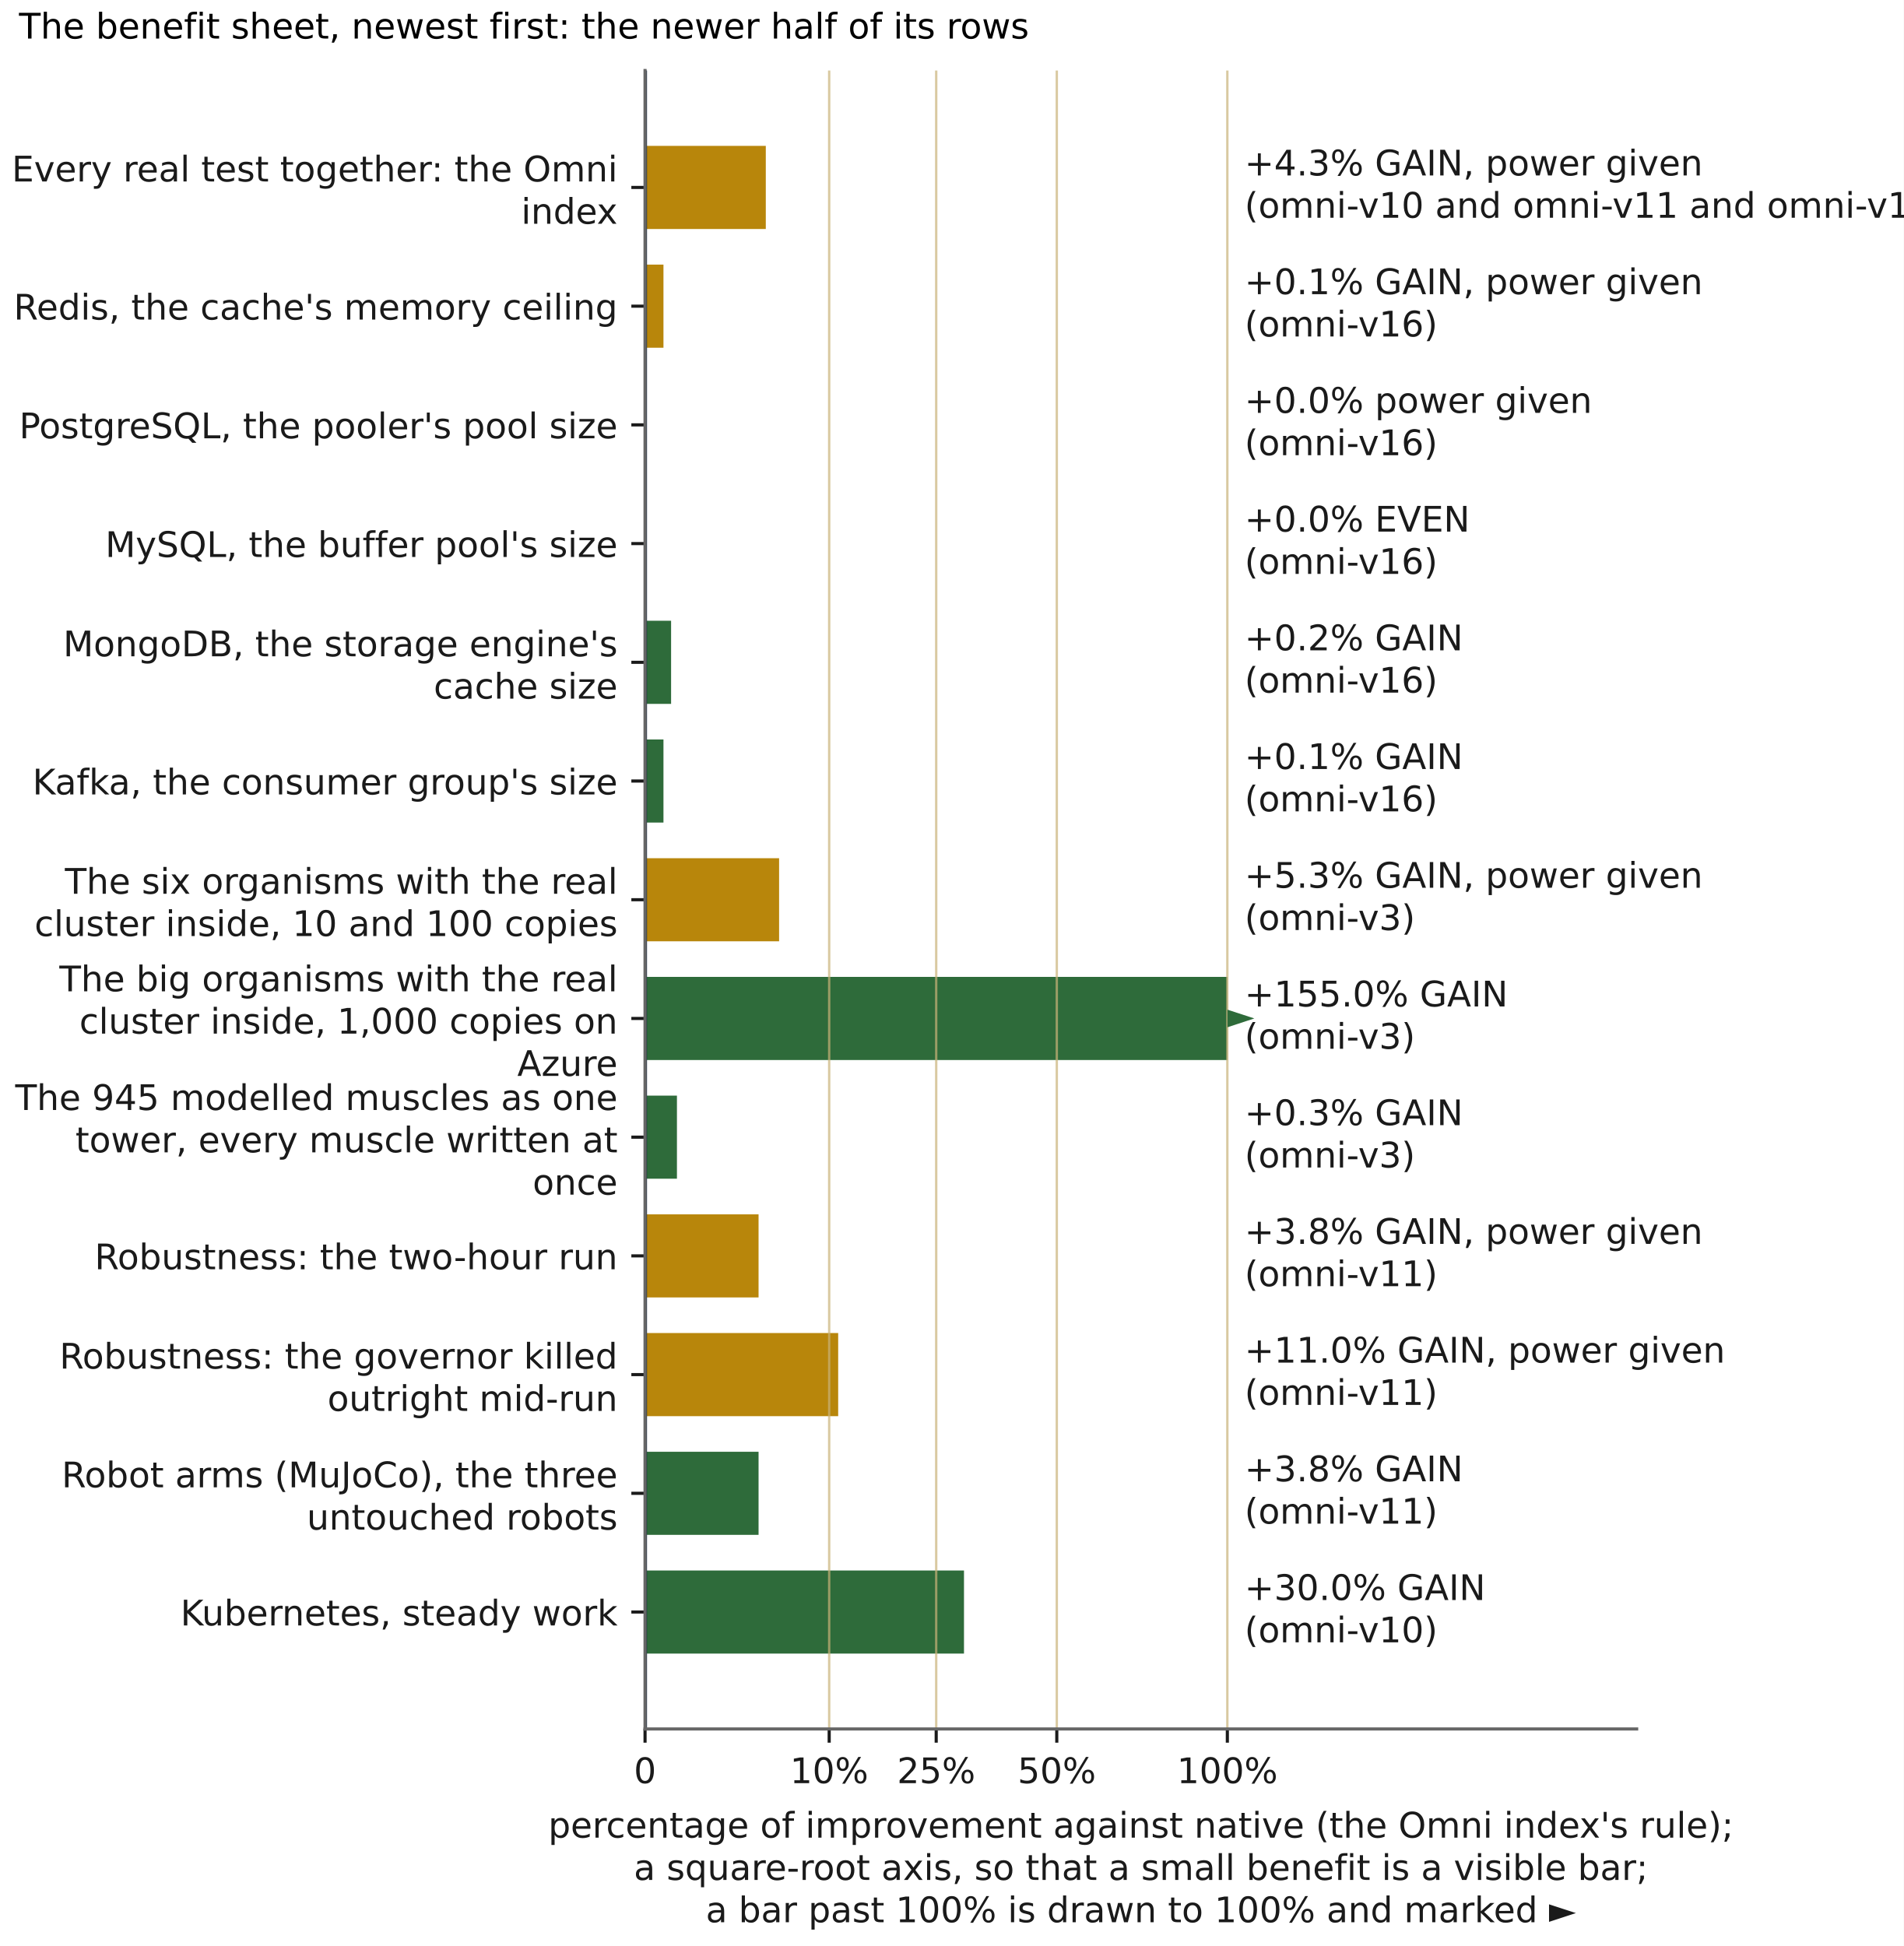
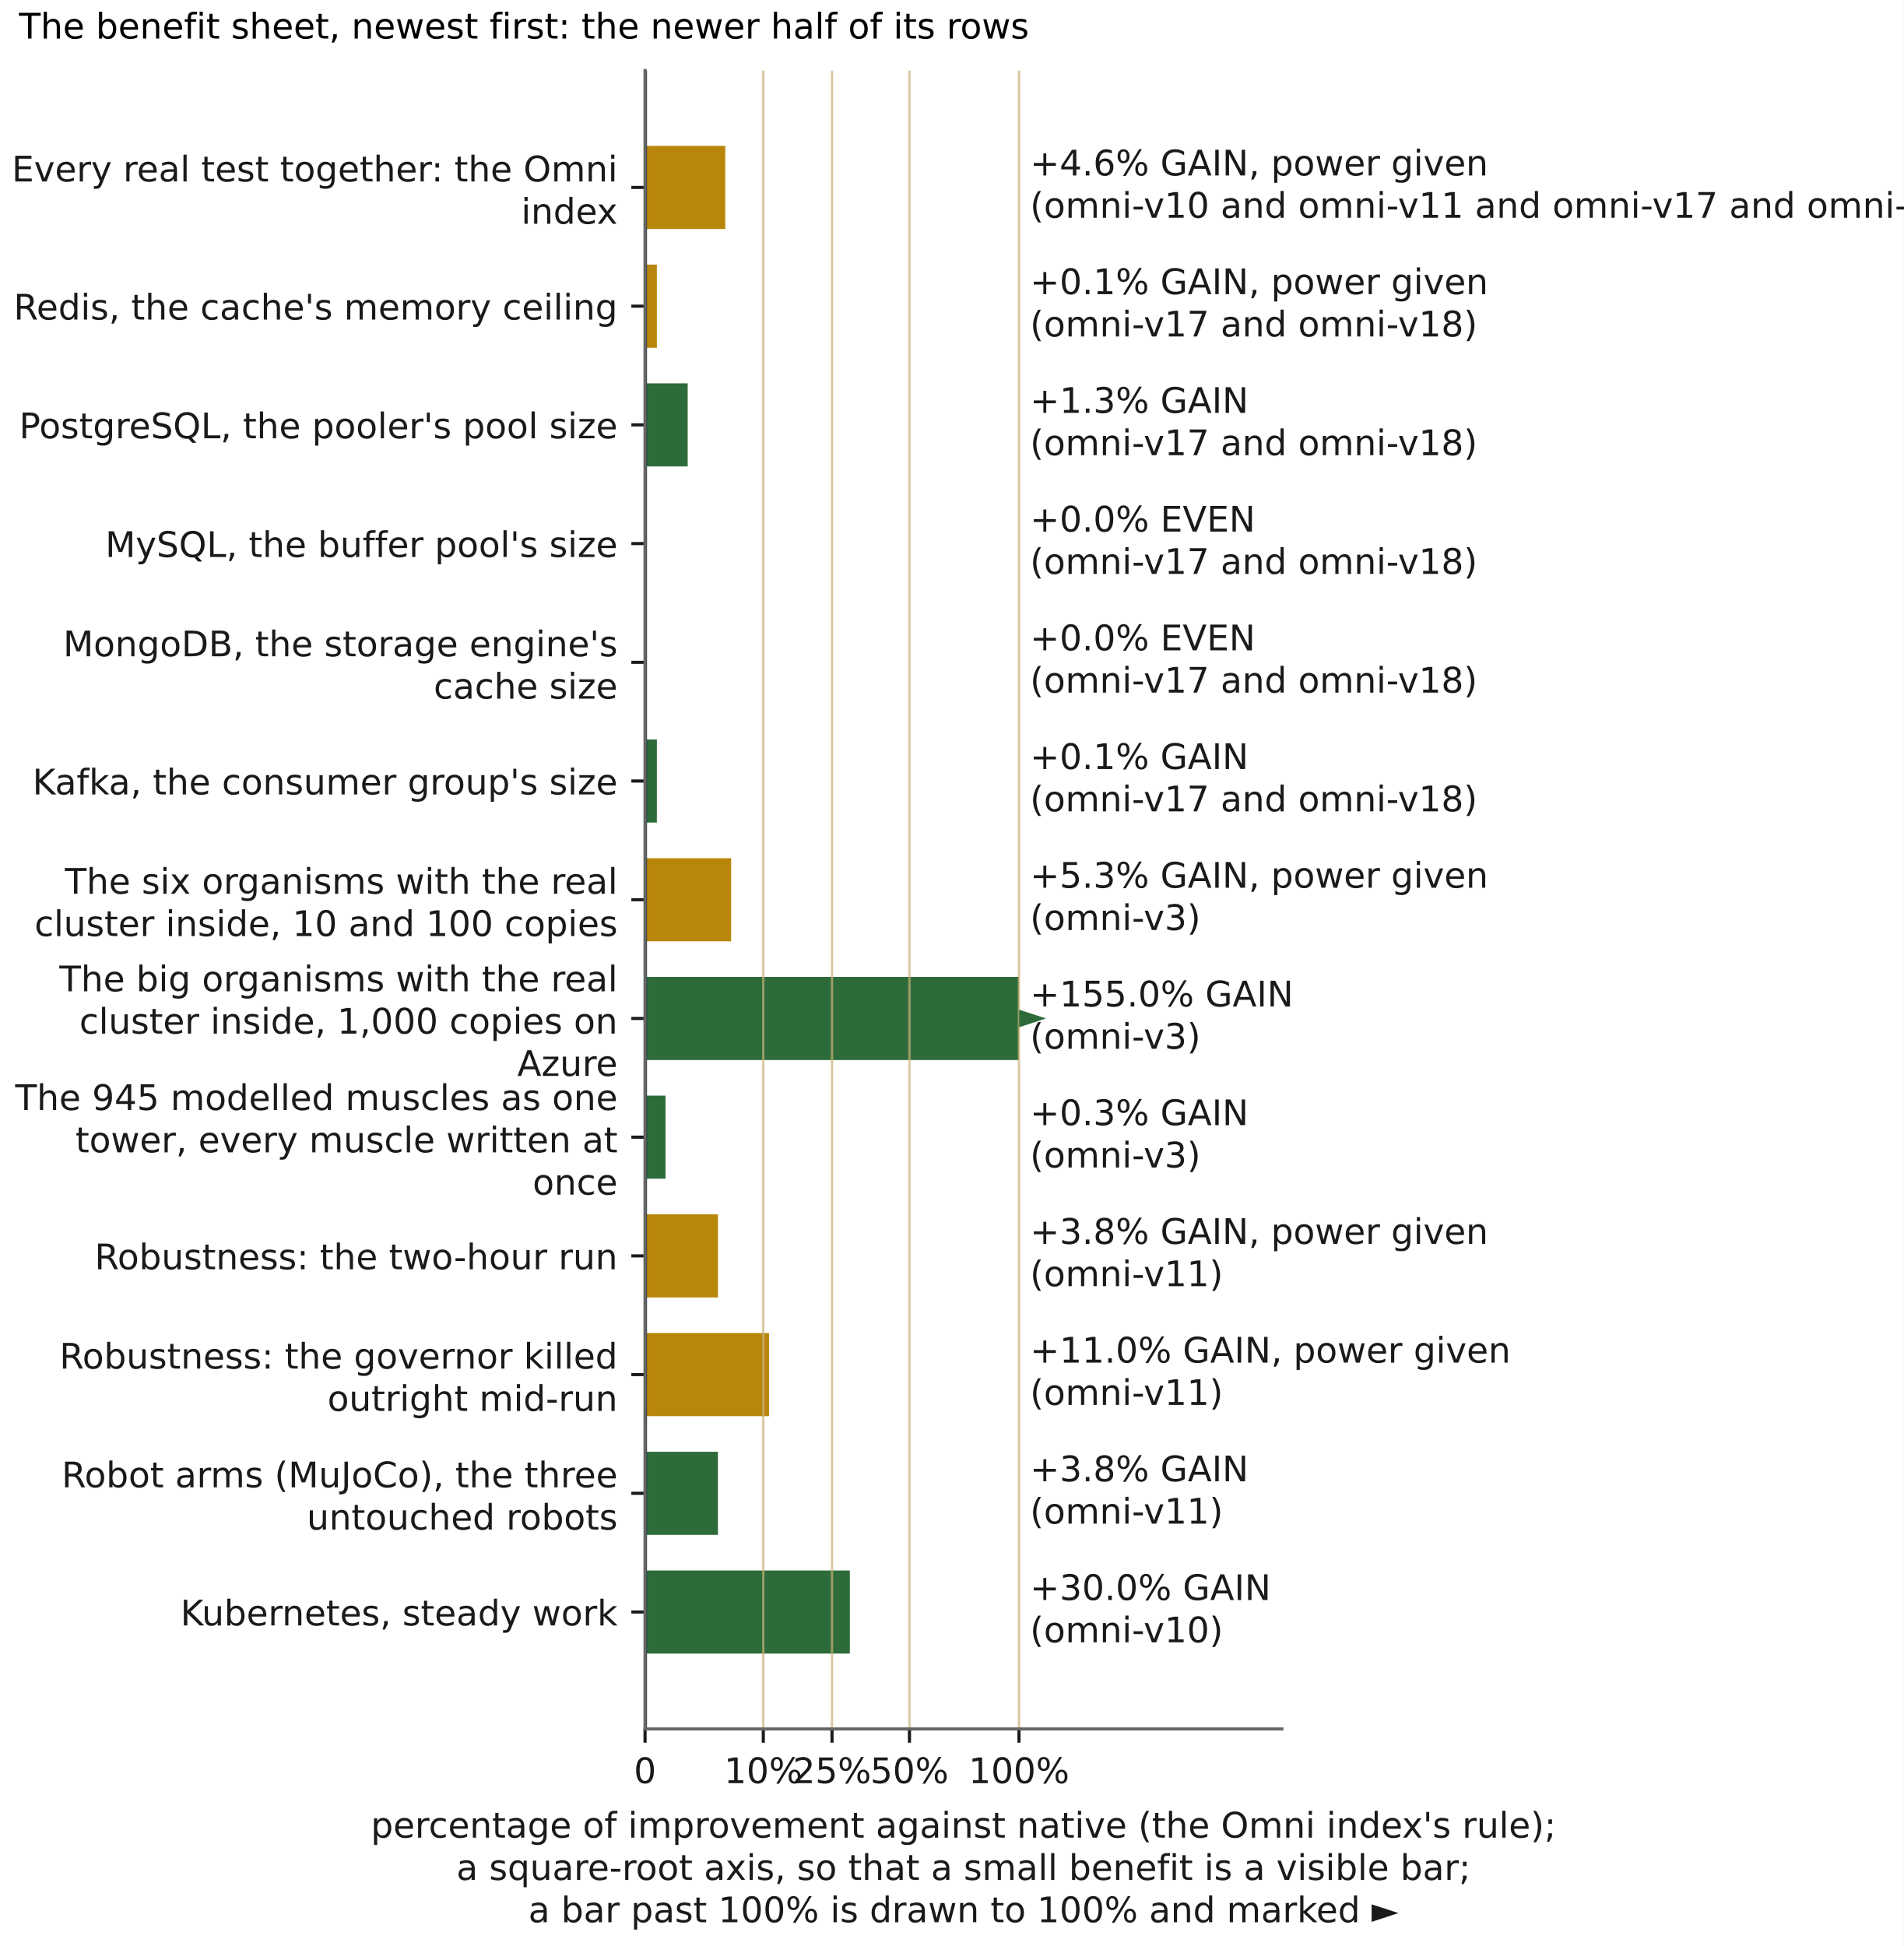
<svg xmlns="http://www.w3.org/2000/svg" xmlns:xlink="http://www.w3.org/1999/xlink" width="486pt" height="496.8pt" viewBox="0 0 486 496.8" version="1.1">
  <defs>
    <style type="text/css">*{stroke-linejoin: round; stroke-linecap: butt}</style>
  </defs>
  <g id="figure_1">
    <g id="patch_1">
      <path d="M 0 496.8  L 486 496.8  L 486 0  L 0 0  z " style="fill: #ffffff" />
    </g>
    <g id="axes_1">
      <g id="patch_2">
-         <path d="M 164.674 441.392  L 417.823 441.392  L 417.823 18.001  L 164.674 18.001  z " style="fill: #ffffff" />
+         <path d="M 164.674 441.392  L 327.239 441.392  L 327.239 18.001  L 164.674 18.001  z " style="fill: #ffffff" />
      </g>
      <g id="patch_3">
-         <path d="M 164.674 422.147  L 246.095 422.147  L 246.095 400.932  L 164.674 400.932  z " clip-path="url(#pf1755cdc02)" style="fill: #2e6b3a" />
+         <path d="M 164.674 422.147  L 216.96 422.147  L 216.96 400.932  L 164.674 400.932  z " clip-path="url(#pf378763b90)" style="fill: #2e6b3a" />
      </g>
      <g id="patch_4">
-         <path d="M 164.674 391.84  L 193.652 391.84  L 193.652 370.625  L 164.674 370.625  z " clip-path="url(#pf1755cdc02)" style="fill: #2e6b3a" />
+         <path d="M 164.674 391.84  L 183.283 391.84  L 183.283 370.625  L 164.674 370.625  z " clip-path="url(#pf378763b90)" style="fill: #2e6b3a" />
      </g>
      <g id="patch_5">
-         <path d="M 164.674 361.533  L 213.977 361.533  L 213.977 340.318  L 164.674 340.318  z " clip-path="url(#pf1755cdc02)" style="fill: #b8860b" />
+         <path d="M 164.674 361.533  L 196.335 361.533  L 196.335 340.318  L 164.674 340.318  z " clip-path="url(#pf378763b90)" style="fill: #b8860b" />
      </g>
      <g id="patch_6">
-         <path d="M 164.674 331.226  L 193.652 331.226  L 193.652 310.011  L 164.674 310.011  z " clip-path="url(#pf1755cdc02)" style="fill: #b8860b" />
+         <path d="M 164.674 331.226  L 183.283 331.226  L 183.283 310.011  L 164.674 310.011  z " clip-path="url(#pf378763b90)" style="fill: #b8860b" />
      </g>
      <g id="patch_7">
-         <path d="M 164.674 300.919  L 172.816 300.919  L 172.816 279.704  L 164.674 279.704  z " clip-path="url(#pf1755cdc02)" style="fill: #2e6b3a" />
+         <path d="M 164.674 300.919  L 169.902 300.919  L 169.902 279.704  L 164.674 279.704  z " clip-path="url(#pf378763b90)" style="fill: #2e6b3a" />
      </g>
      <g id="patch_8">
-         <path d="M 164.674 270.612  L 313.328 270.612  L 313.328 249.397  L 164.674 249.397  z " clip-path="url(#pf1755cdc02)" style="fill: #2e6b3a" />
+         <path d="M 164.674 270.612  L 260.135 270.612  L 260.135 249.397  L 164.674 249.397  z " clip-path="url(#pf378763b90)" style="fill: #2e6b3a" />
      </g>
      <g id="patch_9">
-         <path d="M 164.674 240.304  L 198.896 240.304  L 198.896 219.089  L 164.674 219.089  z " clip-path="url(#pf1755cdc02)" style="fill: #b8860b" />
+         <path d="M 164.674 240.304  L 186.651 240.304  L 186.651 219.089  L 164.674 219.089  z " clip-path="url(#pf378763b90)" style="fill: #b8860b" />
      </g>
      <g id="patch_10">
-         <path d="M 164.674 209.997  L 169.375 209.997  L 169.375 188.782  L 164.674 188.782  z " clip-path="url(#pf1755cdc02)" style="fill: #2e6b3a" />
+         <path d="M 164.674 209.997  L 167.692 209.997  L 167.692 188.782  L 164.674 188.782  z " clip-path="url(#pf378763b90)" style="fill: #2e6b3a" />
      </g>
      <g id="patch_11">
-         <path d="M 164.674 179.69  L 171.322 179.69  L 171.322 158.475  L 164.674 158.475  z " clip-path="url(#pf1755cdc02)" style="fill: #2e6b3a" />
+         <path d="M 164.674 179.69  L 164.674 179.69  L 164.674 158.475  L 164.674 158.475  z " clip-path="url(#pf378763b90)" style="fill: #666666" />
      </g>
      <g id="patch_12">
-         <path d="M 164.674 149.383  L 164.674 149.383  L 164.674 128.168  L 164.674 128.168  z " clip-path="url(#pf1755cdc02)" style="fill: #666666" />
+         <path d="M 164.674 149.383  L 164.674 149.383  L 164.674 128.168  L 164.674 128.168  z " clip-path="url(#pf378763b90)" style="fill: #666666" />
      </g>
      <g id="patch_13">
-         <path d="M 164.674 119.076  L 164.674 119.076  L 164.674 97.861  L 164.674 97.861  z " clip-path="url(#pf1755cdc02)" style="fill: #b8860b" />
+         <path d="M 164.674 119.076  L 175.558 119.076  L 175.558 97.861  L 164.674 97.861  z " clip-path="url(#pf378763b90)" style="fill: #2e6b3a" />
      </g>
      <g id="patch_14">
-         <path d="M 164.674 88.769  L 169.375 88.769  L 169.375 67.554  L 164.674 67.554  z " clip-path="url(#pf1755cdc02)" style="fill: #b8860b" />
+         <path d="M 164.674 88.769  L 167.692 88.769  L 167.692 67.554  L 164.674 67.554  z " clip-path="url(#pf378763b90)" style="fill: #b8860b" />
      </g>
      <g id="patch_15">
-         <path d="M 164.674 58.461  L 195.499 58.461  L 195.499 37.246  L 164.674 37.246  z " clip-path="url(#pf1755cdc02)" style="fill: #b8860b" />
+         <path d="M 164.674 58.461  L 185.148 58.461  L 185.148 37.246  L 164.674 37.246  z " clip-path="url(#pf378763b90)" style="fill: #b8860b" />
      </g>
      <g id="matplotlib.axis_1">
        <g id="xtick_1">
          <g id="line2d_1">
-             <path d="M 164.674 441.392  L 164.674 18.001  " clip-path="url(#pf1755cdc02)" style="fill: none; stroke: #c9b27a; stroke-opacity: 0.7; stroke-width: 0.6; stroke-linecap: square" />
+             <path d="M 164.674 441.392  L 164.674 18.001  " clip-path="url(#pf378763b90)" style="fill: none; stroke: #c9b27a; stroke-opacity: 0.7; stroke-width: 0.6; stroke-linecap: square" />
          </g>
          <g id="line2d_2">
            <defs>
              <path id="m814b2a8047" d="M 0 0  L 0 3.5  " style="stroke: #1a1a1a; stroke-width: 0.8" />
            </defs>
            <g>
              <use xlink:href="#m814b2a8047" x="164.674" y="441.392" style="fill: #1a1a1a; stroke: #1a1a1a; stroke-width: 0.8" />
            </g>
          </g>
          <g id="text_1">
            <text style="font-size: 9px; font-family: 'DejaVu Sans'; text-anchor: middle; fill: #1a1a1a" x="164.674" y="455.23" transform="rotate(-0 164.6737 455.2303)">0</text>
          </g>
        </g>
        <g id="xtick_2">
          <g id="line2d_3">
-             <path d="M 211.682 441.392  L 211.682 18.001  " clip-path="url(#pf1755cdc02)" style="fill: none; stroke: #c9b27a; stroke-opacity: 0.7; stroke-width: 0.6; stroke-linecap: square" />
+             <path d="M 194.861 441.392  L 194.861 18.001  " clip-path="url(#pf378763b90)" style="fill: none; stroke: #c9b27a; stroke-opacity: 0.7; stroke-width: 0.6; stroke-linecap: square" />
          </g>
          <g id="line2d_4">
            <g>
-               <use xlink:href="#m814b2a8047" x="211.682" y="441.392" style="fill: #1a1a1a; stroke: #1a1a1a; stroke-width: 0.8" />
+               <use xlink:href="#m814b2a8047" x="194.861" y="441.392" style="fill: #1a1a1a; stroke: #1a1a1a; stroke-width: 0.8" />
            </g>
          </g>
          <g id="text_2">
-             <text style="font-size: 9px; font-family: 'DejaVu Sans'; text-anchor: middle; fill: #1a1a1a" x="211.682" y="455.23" transform="rotate(-0 211.6823 455.2303)">10%</text>
+             <text style="font-size: 9px; font-family: 'DejaVu Sans'; text-anchor: middle; fill: #1a1a1a" x="194.861" y="455.23" transform="rotate(-0 194.8612 455.2303)">10%</text>
          </g>
        </g>
        <g id="xtick_3">
          <g id="line2d_5">
-             <path d="M 239.001 441.392  L 239.001 18.001  " clip-path="url(#pf1755cdc02)" style="fill: none; stroke: #c9b27a; stroke-opacity: 0.7; stroke-width: 0.6; stroke-linecap: square" />
+             <path d="M 212.404 441.392  L 212.404 18.001  " clip-path="url(#pf378763b90)" style="fill: none; stroke: #c9b27a; stroke-opacity: 0.7; stroke-width: 0.6; stroke-linecap: square" />
          </g>
          <g id="line2d_6">
            <g>
-               <use xlink:href="#m814b2a8047" x="239.001" y="441.392" style="fill: #1a1a1a; stroke: #1a1a1a; stroke-width: 0.8" />
+               <use xlink:href="#m814b2a8047" x="212.404" y="441.392" style="fill: #1a1a1a; stroke: #1a1a1a; stroke-width: 0.8" />
            </g>
          </g>
          <g id="text_3">
-             <text style="font-size: 9px; font-family: 'DejaVu Sans'; text-anchor: middle; fill: #1a1a1a" x="239.001" y="455.23" transform="rotate(-0 239.0008 455.2303)">25%</text>
+             <text style="font-size: 9px; font-family: 'DejaVu Sans'; text-anchor: middle; fill: #1a1a1a" x="212.404" y="455.23" transform="rotate(-0 212.4044 455.2303)">25%</text>
          </g>
        </g>
        <g id="xtick_4">
          <g id="line2d_7">
-             <path d="M 269.788 441.392  L 269.788 18.001  " clip-path="url(#pf1755cdc02)" style="fill: none; stroke: #c9b27a; stroke-opacity: 0.7; stroke-width: 0.6; stroke-linecap: square" />
+             <path d="M 232.175 441.392  L 232.175 18.001  " clip-path="url(#pf378763b90)" style="fill: none; stroke: #c9b27a; stroke-opacity: 0.7; stroke-width: 0.6; stroke-linecap: square" />
          </g>
          <g id="line2d_8">
            <g>
-               <use xlink:href="#m814b2a8047" x="269.788" y="441.392" style="fill: #1a1a1a; stroke: #1a1a1a; stroke-width: 0.8" />
+               <use xlink:href="#m814b2a8047" x="232.175" y="441.392" style="fill: #1a1a1a; stroke: #1a1a1a; stroke-width: 0.8" />
            </g>
          </g>
          <g id="text_4">
-             <text style="font-size: 9px; font-family: 'DejaVu Sans'; text-anchor: middle; fill: #1a1a1a" x="269.788" y="455.23" transform="rotate(-0 269.7881 455.2303)">50%</text>
+             <text style="font-size: 9px; font-family: 'DejaVu Sans'; text-anchor: middle; fill: #1a1a1a" x="232.175" y="455.23" transform="rotate(-0 232.1751 455.2303)">50%</text>
          </g>
        </g>
        <g id="xtick_5">
          <g id="line2d_9">
-             <path d="M 313.328 441.392  L 313.328 18.001  " clip-path="url(#pf1755cdc02)" style="fill: none; stroke: #c9b27a; stroke-opacity: 0.7; stroke-width: 0.6; stroke-linecap: square" />
+             <path d="M 260.135 441.392  L 260.135 18.001  " clip-path="url(#pf378763b90)" style="fill: none; stroke: #c9b27a; stroke-opacity: 0.7; stroke-width: 0.6; stroke-linecap: square" />
          </g>
          <g id="line2d_10">
            <g>
-               <use xlink:href="#m814b2a8047" x="313.328" y="441.392" style="fill: #1a1a1a; stroke: #1a1a1a; stroke-width: 0.8" />
+               <use xlink:href="#m814b2a8047" x="260.135" y="441.392" style="fill: #1a1a1a; stroke: #1a1a1a; stroke-width: 0.8" />
            </g>
          </g>
          <g id="text_5">
-             <text style="font-size: 9px; font-family: 'DejaVu Sans'; text-anchor: middle; fill: #1a1a1a" x="313.328" y="455.23" transform="rotate(-0 313.3279 455.2303)">100%</text>
+             <text style="font-size: 9px; font-family: 'DejaVu Sans'; text-anchor: middle; fill: #1a1a1a" x="260.135" y="455.23" transform="rotate(-0 260.1351 455.2303)">100%</text>
          </g>
        </g>
        <g id="text_6">
-           <text style="font-size: 9px; font-family: 'DejaVu Sans'; fill: #1a1a1a" transform="translate(139.9624 469.1318)">percentage of improvement against native (the Omni index's rule);</text>
-           <text style="font-size: 9px; font-family: 'DejaVu Sans'; fill: #1a1a1a" transform="translate(161.798 479.9343)">a square-root axis, so that a small benefit is a visible bar;</text>
-           <text style="font-size: 9px; font-family: 'DejaVu Sans'; fill: #1a1a1a" transform="translate(180.1741 490.7368)">a bar past 100% is drawn to 100% and marked ►</text>
+           <text style="font-size: 9px; font-family: 'DejaVu Sans'; fill: #1a1a1a" transform="translate(94.67036 469.1318)">percentage of improvement against native (the Omni index's rule);</text>
+           <text style="font-size: 9px; font-family: 'DejaVu Sans'; fill: #1a1a1a" transform="translate(116.5059 479.9343)">a square-root axis, so that a small benefit is a visible bar;</text>
+           <text style="font-size: 9px; font-family: 'DejaVu Sans'; fill: #1a1a1a" transform="translate(134.8821 490.7368)">a bar past 100% is drawn to 100% and marked ►</text>
        </g>
      </g>
      <g id="matplotlib.axis_2">
        <g id="ytick_1">
          <g id="line2d_11">
            <defs>
              <path id="m31e56b5a68" d="M 0 0  L -3.5 0  " style="stroke: #1a1a1a; stroke-width: 0.8" />
            </defs>
            <g>
              <use xlink:href="#m31e56b5a68" x="164.674" y="411.54" style="fill: #1a1a1a; stroke: #1a1a1a; stroke-width: 0.8" />
            </g>
          </g>
          <g id="text_7">
            <text style="font-size: 9px; font-family: 'DejaVu Sans'; text-anchor: end; fill: #1a1a1a" x="157.674" y="414.959" transform="rotate(-0 157.6737 414.9591)">Kubernetes, steady work</text>
          </g>
        </g>
        <g id="ytick_2">
          <g id="line2d_12">
            <g>
              <use xlink:href="#m31e56b5a68" x="164.674" y="381.233" style="fill: #1a1a1a; stroke: #1a1a1a; stroke-width: 0.8" />
            </g>
          </g>
          <g id="text_8">
            <text style="font-size: 9px; font-family: 'DejaVu Sans'; fill: #1a1a1a" transform="translate(15.72962 379.7012)">Robot arms (MuJoCo), the three</text>
            <text style="font-size: 9px; font-family: 'DejaVu Sans'; fill: #1a1a1a" transform="translate(78.31758 390.5036)">untouched robots</text>
          </g>
        </g>
        <g id="ytick_3">
          <g id="line2d_13">
            <g>
              <use xlink:href="#m31e56b5a68" x="164.674" y="350.926" style="fill: #1a1a1a; stroke: #1a1a1a; stroke-width: 0.8" />
            </g>
          </g>
          <g id="text_9">
            <text style="font-size: 9px; font-family: 'DejaVu Sans'; fill: #1a1a1a" transform="translate(15.17977 349.394)">Robustness: the governor killed</text>
            <text style="font-size: 9px; font-family: 'DejaVu Sans'; fill: #1a1a1a" transform="translate(83.59383 360.1965)">outright mid-run</text>
          </g>
        </g>
        <g id="ytick_4">
          <g id="line2d_14">
            <g>
              <use xlink:href="#m31e56b5a68" x="164.674" y="320.618" style="fill: #1a1a1a; stroke: #1a1a1a; stroke-width: 0.8" />
            </g>
          </g>
          <g id="text_10">
            <text style="font-size: 9px; font-family: 'DejaVu Sans'; text-anchor: end; fill: #1a1a1a" x="157.674" y="324.038" transform="rotate(-0 157.6737 324.0377)">Robustness: the two-hour run</text>
          </g>
        </g>
        <g id="ytick_5">
          <g id="line2d_15">
            <g>
              <use xlink:href="#m31e56b5a68" x="164.674" y="290.311" style="fill: #1a1a1a; stroke: #1a1a1a; stroke-width: 0.8" />
            </g>
          </g>
          <g id="text_11">
            <text style="font-size: 9px; font-family: 'DejaVu Sans'; fill: #1a1a1a" transform="translate(3.891803 283.3788)">The 945 modelled muscles as one</text>
            <text style="font-size: 9px; font-family: 'DejaVu Sans'; fill: #1a1a1a" transform="translate(19.26212 294.1813)">tower, every muscle written at</text>
            <text style="font-size: 9px; font-family: 'DejaVu Sans'; fill: #1a1a1a" transform="translate(135.9766 304.9831)">once</text>
          </g>
        </g>
        <g id="ytick_6">
          <g id="line2d_16">
            <g>
              <use xlink:href="#m31e56b5a68" x="164.674" y="260.004" style="fill: #1a1a1a; stroke: #1a1a1a; stroke-width: 0.8" />
            </g>
          </g>
          <g id="text_12">
            <text style="font-size: 9px; font-family: 'DejaVu Sans'; fill: #1a1a1a" transform="translate(15.1629 253.0717)">The big organisms with the real</text>
            <text style="font-size: 9px; font-family: 'DejaVu Sans'; fill: #1a1a1a" transform="translate(20.2493 263.8741)">cluster inside, 1,000 copies on</text>
            <text style="font-size: 9px; font-family: 'DejaVu Sans'; fill: #1a1a1a" transform="translate(132.0504 274.6759)">Azure</text>
          </g>
        </g>
        <g id="ytick_7">
          <g id="line2d_17">
            <g>
              <use xlink:href="#m31e56b5a68" x="164.674" y="229.697" style="fill: #1a1a1a; stroke: #1a1a1a; stroke-width: 0.8" />
            </g>
          </g>
          <g id="text_13">
            <text style="font-size: 9px; font-family: 'DejaVu Sans'; fill: #1a1a1a" transform="translate(16.57477 228.1654)">The six organisms with the real</text>
            <text style="font-size: 9px; font-family: 'DejaVu Sans'; fill: #1a1a1a" transform="translate(8.801021 238.9679)">cluster inside, 10 and 100 copies</text>
          </g>
        </g>
        <g id="ytick_8">
          <g id="line2d_18">
            <g>
              <use xlink:href="#m31e56b5a68" x="164.674" y="199.39" style="fill: #1a1a1a; stroke: #1a1a1a; stroke-width: 0.8" />
            </g>
          </g>
          <g id="text_14">
            <text style="font-size: 9px; font-family: 'DejaVu Sans'; text-anchor: end; fill: #1a1a1a" x="157.674" y="202.809" transform="rotate(-0 157.6737 202.809)">Kafka, the consumer group's size</text>
          </g>
        </g>
        <g id="ytick_9">
          <g id="line2d_19">
            <g>
              <use xlink:href="#m31e56b5a68" x="164.674" y="169.083" style="fill: #1a1a1a; stroke: #1a1a1a; stroke-width: 0.8" />
            </g>
          </g>
          <g id="text_15">
            <text style="font-size: 9px; font-family: 'DejaVu Sans'; fill: #1a1a1a" transform="translate(16.11211 167.5511)">MongoDB, the storage engine's</text>
            <text style="font-size: 9px; font-family: 'DejaVu Sans'; fill: #1a1a1a" transform="translate(110.7091 178.3536)">cache size</text>
          </g>
        </g>
        <g id="ytick_10">
          <g id="line2d_20">
            <g>
              <use xlink:href="#m31e56b5a68" x="164.674" y="138.775" style="fill: #1a1a1a; stroke: #1a1a1a; stroke-width: 0.8" />
            </g>
          </g>
          <g id="text_16">
            <text style="font-size: 9px; font-family: 'DejaVu Sans'; text-anchor: end; fill: #1a1a1a" x="157.674" y="142.195" transform="rotate(-0 157.6737 142.1947)">MySQL, the buffer pool's size</text>
          </g>
        </g>
        <g id="ytick_11">
          <g id="line2d_21">
            <g>
              <use xlink:href="#m31e56b5a68" x="164.674" y="108.468" style="fill: #1a1a1a; stroke: #1a1a1a; stroke-width: 0.8" />
            </g>
          </g>
          <g id="text_17">
            <text style="font-size: 9px; font-family: 'DejaVu Sans'; text-anchor: end; fill: #1a1a1a" x="157.674" y="111.888" transform="rotate(-0 157.6737 111.8876)">PostgreSQL, the pooler's pool size</text>
          </g>
        </g>
        <g id="ytick_12">
          <g id="line2d_22">
            <g>
              <use xlink:href="#m31e56b5a68" x="164.674" y="78.161" style="fill: #1a1a1a; stroke: #1a1a1a; stroke-width: 0.8" />
            </g>
          </g>
          <g id="text_18">
            <text style="font-size: 9px; font-family: 'DejaVu Sans'; text-anchor: end; fill: #1a1a1a" x="157.674" y="81.58" transform="rotate(-0 157.6737 81.58042)">Redis, the cache's memory ceiling</text>
          </g>
        </g>
        <g id="ytick_13">
          <g id="line2d_23">
            <g>
              <use xlink:href="#m31e56b5a68" x="164.674" y="47.854" style="fill: #1a1a1a; stroke: #1a1a1a; stroke-width: 0.8" />
            </g>
          </g>
          <g id="text_19">
            <text style="font-size: 9px; font-family: 'DejaVu Sans'; fill: #1a1a1a" transform="translate(3.00024 46.32248)">Every real test together: the Omni</text>
            <text style="font-size: 9px; font-family: 'DejaVu Sans'; fill: #1a1a1a" transform="translate(133.0488 57.12494)">index</text>
          </g>
        </g>
      </g>
      <g id="line2d_24">
-         <path d="M 164.674 441.392  L 164.674 18.001  " clip-path="url(#pf1755cdc02)" style="fill: none; stroke: #0b1f3a; stroke-linecap: square" />
+         <path d="M 164.674 441.392  L 164.674 18.001  " clip-path="url(#pf378763b90)" style="fill: none; stroke: #0b1f3a; stroke-linecap: square" />
      </g>
      <g id="patch_16">
        <path d="M 164.674 441.392  L 164.674 18.001  " style="fill: none; stroke: #666666; stroke-width: 0.8; stroke-linejoin: miter; stroke-linecap: square" />
      </g>
      <g id="patch_17">
-         <path d="M 164.674 441.392  L 417.823 441.392  " style="fill: none; stroke: #666666; stroke-width: 0.8; stroke-linejoin: miter; stroke-linecap: square" />
+         <path d="M 164.674 441.392  L 327.239 441.392  " style="fill: none; stroke: #666666; stroke-width: 0.8; stroke-linejoin: miter; stroke-linecap: square" />
      </g>
      <g id="text_20">
-         <text style="font-size: 9px; font-family: 'DejaVu Sans'; fill: #1a1a1a" transform="translate(317.7226 408.4765)">+30.0% GAIN</text>
-         <text style="font-size: 9px; font-family: 'DejaVu Sans'; fill: #1a1a1a" transform="translate(317.7226 419.279)">(omni-v10)</text>
+         <text style="font-size: 9px; font-family: 'DejaVu Sans'; fill: #1a1a1a" transform="translate(262.9572 408.4765)">+30.0% GAIN</text>
+         <text style="font-size: 9px; font-family: 'DejaVu Sans'; fill: #1a1a1a" transform="translate(262.9572 419.279)">(omni-v10)</text>
      </g>
      <g id="text_21">
-         <text style="font-size: 9px; font-family: 'DejaVu Sans'; fill: #1a1a1a" transform="translate(317.7226 378.1693)">+3.8% GAIN</text>
-         <text style="font-size: 9px; font-family: 'DejaVu Sans'; fill: #1a1a1a" transform="translate(317.7226 388.9718)">(omni-v11)</text>
+         <text style="font-size: 9px; font-family: 'DejaVu Sans'; fill: #1a1a1a" transform="translate(262.9572 378.1693)">+3.8% GAIN</text>
+         <text style="font-size: 9px; font-family: 'DejaVu Sans'; fill: #1a1a1a" transform="translate(262.9572 388.9718)">(omni-v11)</text>
      </g>
      <g id="text_22">
-         <text style="font-size: 9px; font-family: 'DejaVu Sans'; fill: #1a1a1a" transform="translate(317.7226 347.8625)">+11.0% GAIN, power given</text>
-         <text style="font-size: 9px; font-family: 'DejaVu Sans'; fill: #1a1a1a" transform="translate(317.7226 358.665)">(omni-v11)</text>
+         <text style="font-size: 9px; font-family: 'DejaVu Sans'; fill: #1a1a1a" transform="translate(262.9572 347.8625)">+11.0% GAIN, power given</text>
+         <text style="font-size: 9px; font-family: 'DejaVu Sans'; fill: #1a1a1a" transform="translate(262.9572 358.665)">(omni-v11)</text>
      </g>
      <g id="text_23">
-         <text style="font-size: 9px; font-family: 'DejaVu Sans'; fill: #1a1a1a" transform="translate(317.7226 317.5554)">+3.8% GAIN, power given</text>
-         <text style="font-size: 9px; font-family: 'DejaVu Sans'; fill: #1a1a1a" transform="translate(317.7226 328.3578)">(omni-v11)</text>
+         <text style="font-size: 9px; font-family: 'DejaVu Sans'; fill: #1a1a1a" transform="translate(262.9572 317.5554)">+3.8% GAIN, power given</text>
+         <text style="font-size: 9px; font-family: 'DejaVu Sans'; fill: #1a1a1a" transform="translate(262.9572 328.3578)">(omni-v11)</text>
      </g>
      <g id="text_24">
-         <text style="font-size: 9px; font-family: 'DejaVu Sans'; fill: #1a1a1a" transform="translate(317.7226 287.2479)">+0.3% GAIN</text>
-         <text style="font-size: 9px; font-family: 'DejaVu Sans'; fill: #1a1a1a" transform="translate(317.7226 298.0503)">(omni-v3)</text>
+         <text style="font-size: 9px; font-family: 'DejaVu Sans'; fill: #1a1a1a" transform="translate(262.9572 287.2479)">+0.3% GAIN</text>
+         <text style="font-size: 9px; font-family: 'DejaVu Sans'; fill: #1a1a1a" transform="translate(262.9572 298.0503)">(omni-v3)</text>
      </g>
      <g id="text_25">
-         <text style="font-size: 9px; font-family: 'DejaVu Sans'; text-anchor: start; fill: #2e6b3a" x="313.328" y="262.342" transform="rotate(-0 313.3279 262.3419)"> ►</text>
+         <text style="font-size: 9px; font-family: 'DejaVu Sans'; text-anchor: start; fill: #2e6b3a" x="260.135" y="262.342" transform="rotate(-0 260.1351 262.3419)"> ►</text>
      </g>
      <g id="text_26">
-         <text style="font-size: 9px; font-family: 'DejaVu Sans'; fill: #1a1a1a" transform="translate(317.7226 256.9407)">+155.0% GAIN</text>
-         <text style="font-size: 9px; font-family: 'DejaVu Sans'; fill: #1a1a1a" transform="translate(317.7226 267.7432)">(omni-v3)</text>
+         <text style="font-size: 9px; font-family: 'DejaVu Sans'; fill: #1a1a1a" transform="translate(262.9572 256.9407)">+155.0% GAIN</text>
+         <text style="font-size: 9px; font-family: 'DejaVu Sans'; fill: #1a1a1a" transform="translate(262.9572 267.7432)">(omni-v3)</text>
      </g>
      <g id="text_27">
-         <text style="font-size: 9px; font-family: 'DejaVu Sans'; fill: #1a1a1a" transform="translate(317.7226 226.6339)">+5.3% GAIN, power given</text>
-         <text style="font-size: 9px; font-family: 'DejaVu Sans'; fill: #1a1a1a" transform="translate(317.7226 237.4364)">(omni-v3)</text>
+         <text style="font-size: 9px; font-family: 'DejaVu Sans'; fill: #1a1a1a" transform="translate(262.9572 226.6339)">+5.3% GAIN, power given</text>
+         <text style="font-size: 9px; font-family: 'DejaVu Sans'; fill: #1a1a1a" transform="translate(262.9572 237.4364)">(omni-v3)</text>
      </g>
      <g id="text_28">
-         <text style="font-size: 9px; font-family: 'DejaVu Sans'; fill: #1a1a1a" transform="translate(317.7226 196.3264)">+0.1% GAIN</text>
-         <text style="font-size: 9px; font-family: 'DejaVu Sans'; fill: #1a1a1a" transform="translate(317.7226 207.1289)">(omni-v16)</text>
+         <text style="font-size: 9px; font-family: 'DejaVu Sans'; fill: #1a1a1a" transform="translate(262.9572 196.3264)">+0.1% GAIN</text>
+         <text style="font-size: 9px; font-family: 'DejaVu Sans'; fill: #1a1a1a" transform="translate(262.9572 207.1289)">(omni-v17 and omni-v18)</text>
      </g>
      <g id="text_29">
-         <text style="font-size: 9px; font-family: 'DejaVu Sans'; fill: #1a1a1a" transform="translate(317.7226 166.0192)">+0.2% GAIN</text>
-         <text style="font-size: 9px; font-family: 'DejaVu Sans'; fill: #1a1a1a" transform="translate(317.7226 176.8217)">(omni-v16)</text>
+         <text style="font-size: 9px; font-family: 'DejaVu Sans'; fill: #1a1a1a" transform="translate(262.9572 166.0192)">+0.0% EVEN</text>
+         <text style="font-size: 9px; font-family: 'DejaVu Sans'; fill: #1a1a1a" transform="translate(262.9572 176.8217)">(omni-v17 and omni-v18)</text>
      </g>
      <g id="text_30">
-         <text style="font-size: 9px; font-family: 'DejaVu Sans'; fill: #1a1a1a" transform="translate(317.7226 135.7121)">+0.0% EVEN</text>
-         <text style="font-size: 9px; font-family: 'DejaVu Sans'; fill: #1a1a1a" transform="translate(317.7226 146.5146)">(omni-v16)</text>
+         <text style="font-size: 9px; font-family: 'DejaVu Sans'; fill: #1a1a1a" transform="translate(262.9572 135.7121)">+0.0% EVEN</text>
+         <text style="font-size: 9px; font-family: 'DejaVu Sans'; fill: #1a1a1a" transform="translate(262.9572 146.5146)">(omni-v17 and omni-v18)</text>
      </g>
      <g id="text_31">
-         <text style="font-size: 9px; font-family: 'DejaVu Sans'; fill: #1a1a1a" transform="translate(317.7226 105.4053)">+0.0% power given</text>
-         <text style="font-size: 9px; font-family: 'DejaVu Sans'; fill: #1a1a1a" transform="translate(317.7226 116.2078)">(omni-v16)</text>
+         <text style="font-size: 9px; font-family: 'DejaVu Sans'; fill: #1a1a1a" transform="translate(262.9572 105.4049)">+1.3% GAIN</text>
+         <text style="font-size: 9px; font-family: 'DejaVu Sans'; fill: #1a1a1a" transform="translate(262.9572 116.2074)">(omni-v17 and omni-v18)</text>
      </g>
      <g id="text_32">
-         <text style="font-size: 9px; font-family: 'DejaVu Sans'; fill: #1a1a1a" transform="translate(317.7226 75.09814)">+0.1% GAIN, power given</text>
-         <text style="font-size: 9px; font-family: 'DejaVu Sans'; fill: #1a1a1a" transform="translate(317.7226 85.9006)">(omni-v16)</text>
+         <text style="font-size: 9px; font-family: 'DejaVu Sans'; fill: #1a1a1a" transform="translate(262.9572 75.09814)">+0.1% GAIN, power given</text>
+         <text style="font-size: 9px; font-family: 'DejaVu Sans'; fill: #1a1a1a" transform="translate(262.9572 85.9006)">(omni-v17 and omni-v18)</text>
      </g>
      <g id="text_33">
-         <text style="font-size: 9px; font-family: 'DejaVu Sans'; fill: #1a1a1a" transform="translate(317.7226 44.79098)">+4.3% GAIN, power given</text>
-         <text style="font-size: 9px; font-family: 'DejaVu Sans'; fill: #1a1a1a" transform="translate(317.7226 55.59344)">(omni-v10 and omni-v11 and omni-v16)</text>
+         <text style="font-size: 9px; font-family: 'DejaVu Sans'; fill: #1a1a1a" transform="translate(262.9572 44.79098)">+4.6% GAIN, power given</text>
+         <text style="font-size: 9px; font-family: 'DejaVu Sans'; fill: #1a1a1a" transform="translate(262.9572 55.59344)">(omni-v10 and omni-v11 and omni-v17 and omni-v18)</text>
      </g>
    </g>
    <g id="text_34">
      <text style="font-size: 9px; font-family: 'DejaVu Sans'; text-anchor: start" x="4.86" y="9.839" transform="rotate(-0 4.86 9.838834)">The benefit sheet, newest first: the newer half of its rows</text>
    </g>
  </g>
  <defs>
-     <clipPath id="pf1755cdc02">
-       <rect x="164.674" y="18.001" width="253.149" height="423.391" />
+     <clipPath id="pf378763b90">
+       <rect x="164.674" y="18.001" width="162.565" height="423.391" />
    </clipPath>
  </defs>
</svg>
